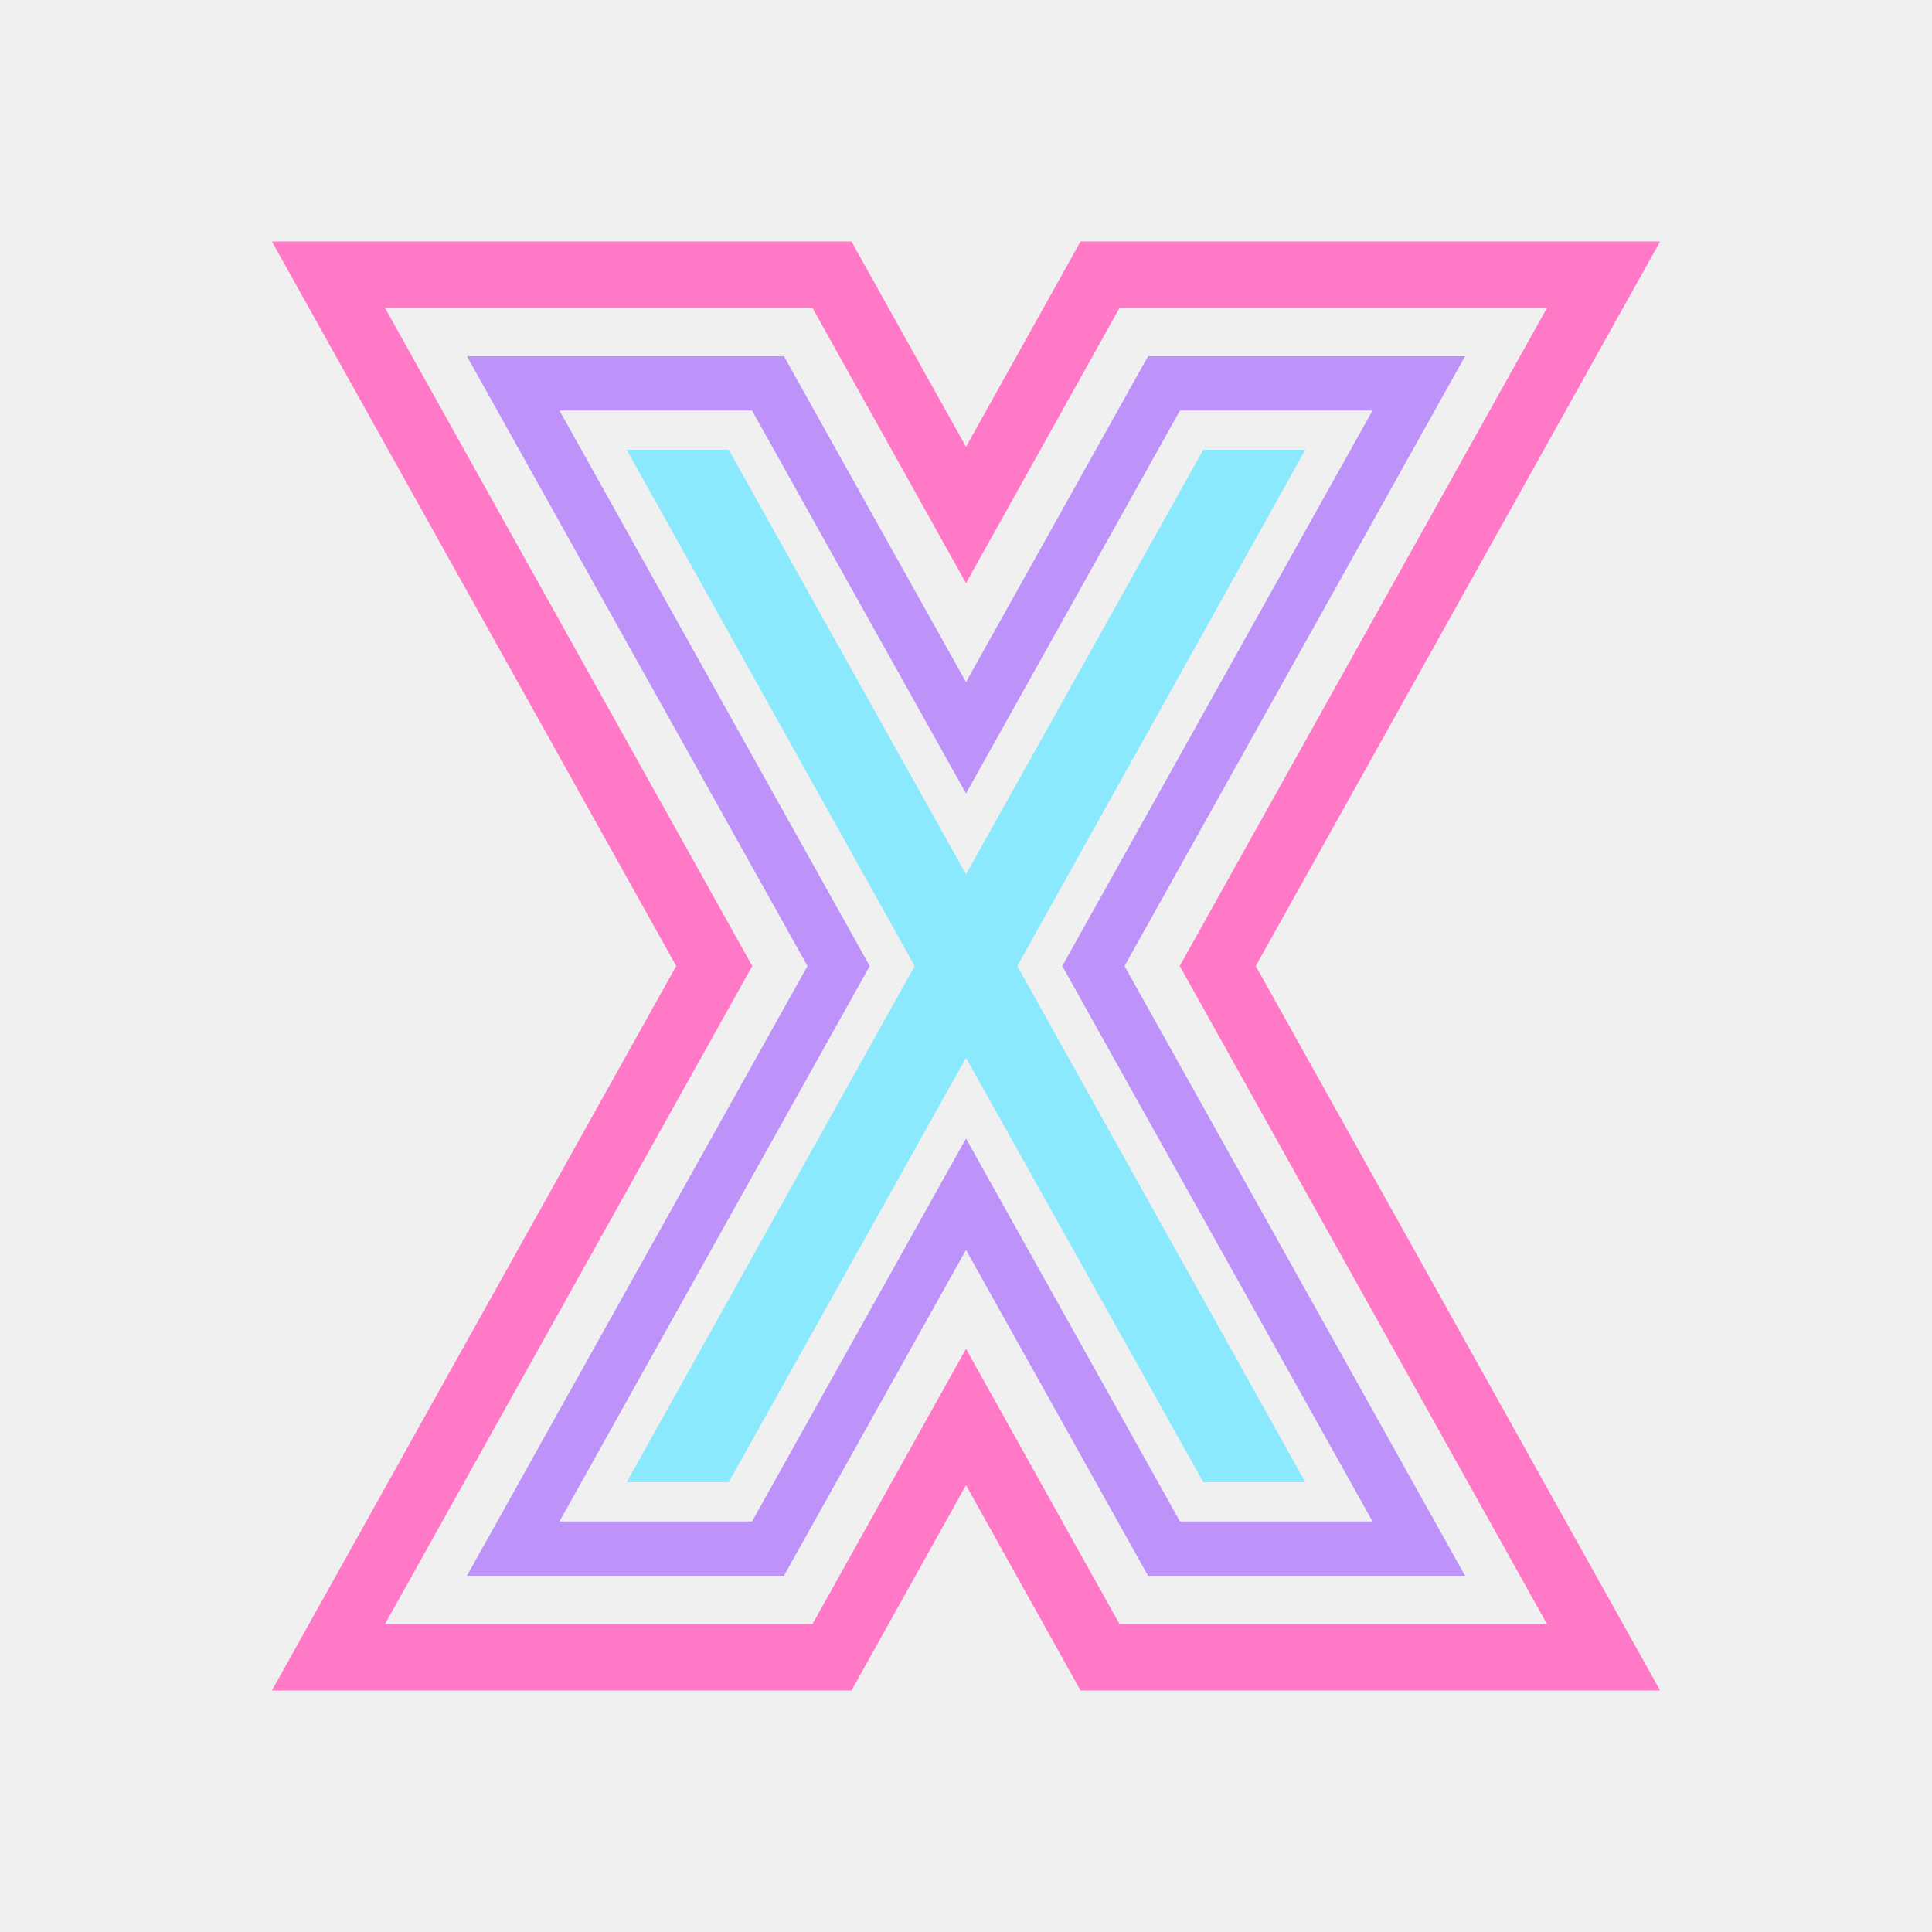
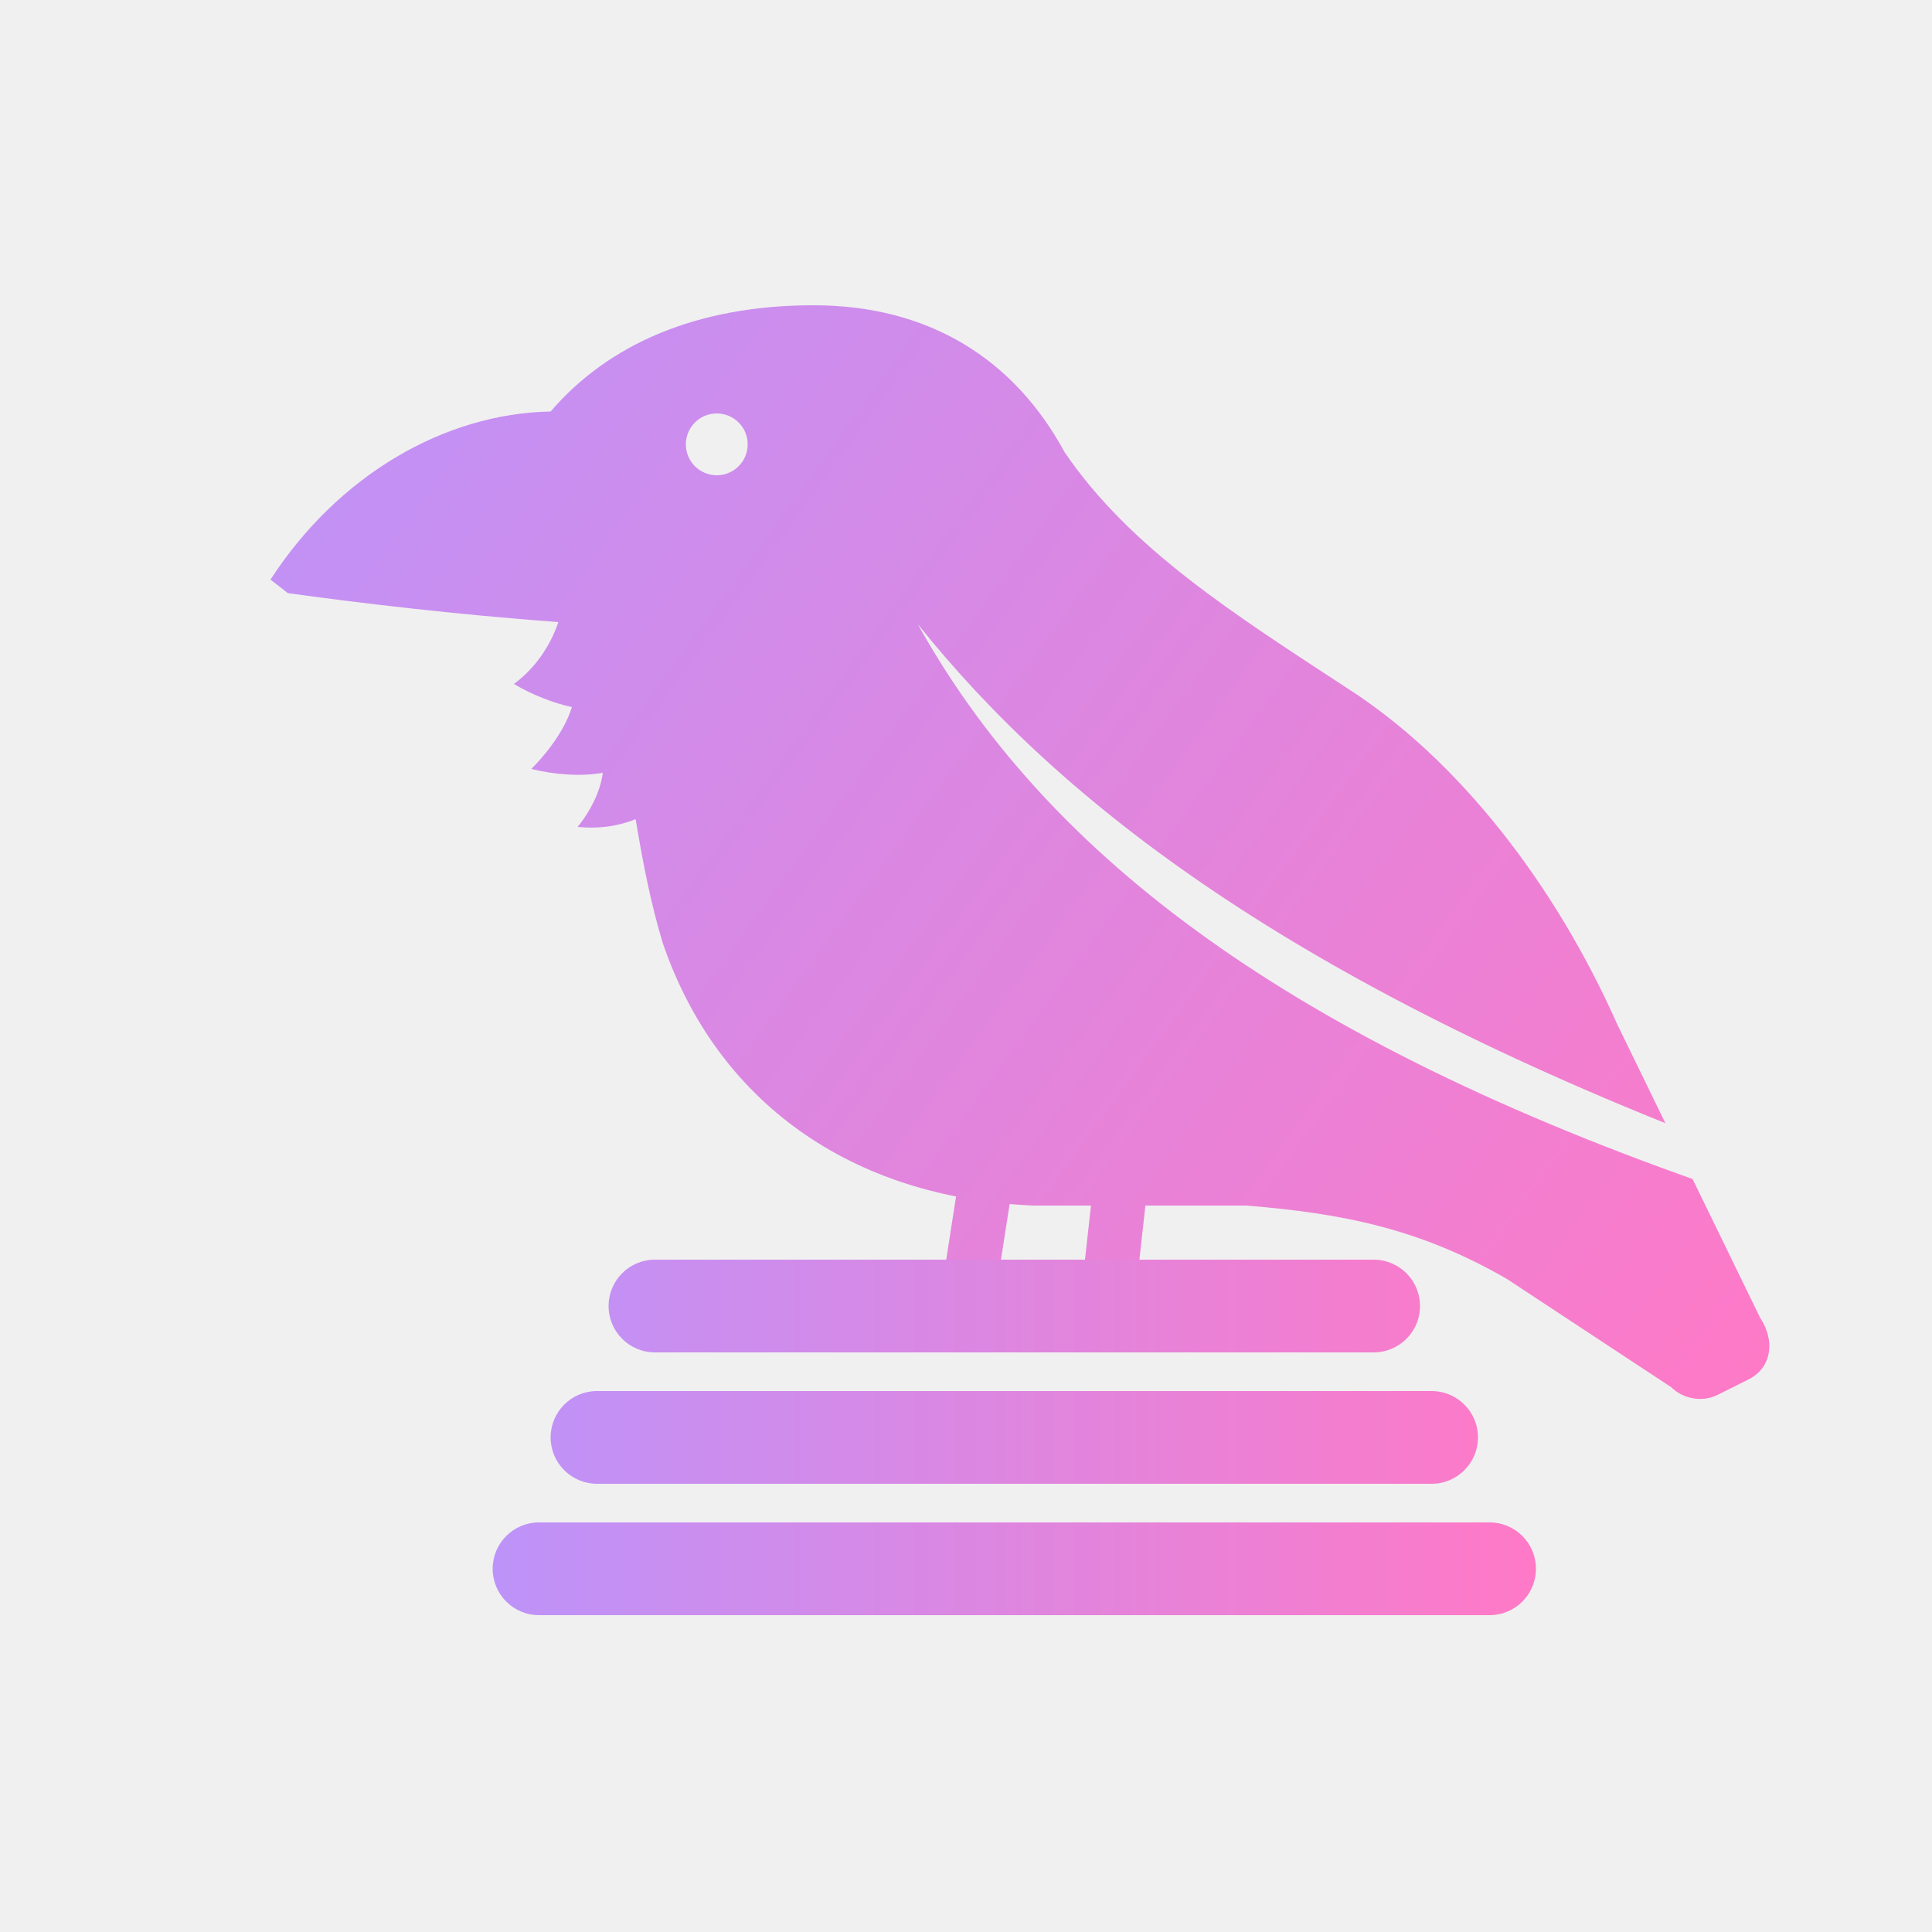
- <svg xmlns="http://www.w3.org/2000/svg" viewBox="0 0 32 32" width="32" height="32" role="img" aria-label="SlicerX">
-   <path fill="none" stroke="#ff79c6" stroke-width="1.1" stroke-linejoin="miter" d="M5.44 4.55L13.78 4.55L16 8.53L18.22 4.55L26.56 4.55L20.17 16L26.56 27.45L18.22 27.45L16 23.47L13.78 27.45L5.44 27.45L11.83 16z" />
-   <path fill="none" stroke="#bd93f9" stroke-width="0.9" stroke-linejoin="miter" d="M8.5 6.35L12.72 6.35L16 12.22L19.28 6.35L23.5 6.35L18.11 16L23.5 25.65L19.28 25.65L16 19.78L12.72 25.65L8.5 25.65L13.89 16z" />
-   <path fill="#8be9fd" d="M10.38 7.45L12.07 7.45L16 14.48L19.93 7.45L21.62 7.45L16.85 16L21.62 24.55L19.93 24.55L16 17.52L12.07 24.55L10.38 24.55L15.15 16z" />
+ <svg xmlns="http://www.w3.org/2000/svg" viewBox="0 0 100 100" width="100" height="100" role="img" aria-label="SlicerX">
+   <defs>
+     <linearGradient id="rb" gradientUnits="userSpaceOnUse" x1="15.5" y1="21" x2="93.4" y2="77.8">
+       <stop offset="0" stop-color="#bd93f9" />
+       <stop offset="1" stop-color="#ff79c6" />
+     </linearGradient>
+     <linearGradient id="rl" gradientUnits="userSpaceOnUse" x1="27" y1="0" x2="81" y2="0">
+       <stop offset="0" stop-color="#bd93f9" />
+       <stop offset="1" stop-color="#ff79c6" />
+     </linearGradient>
+     <mask id="rc" maskUnits="userSpaceOnUse" x="0" y="0" width="100" height="100">
+       <rect width="100" height="100" fill="#fff" />
+       <path d="M49 37.5C56.6 47 68.6 56 90.4 64.4L89.6 66.4C67.4 58.6 55.4 49 49 37.5z" fill="#000" />
+       <circle cx="38.6" cy="28.2" r="1.6" fill="#000" />
+     </mask>
+   </defs>
+   <g transform="translate(0 0) scale(1)">
+     <g transform="translate(-1.5 -5.2)">
+       <path d="M52.5 66.5L51.8 71M59.5 66.5L59 71" fill="none" stroke="url(#rb)" stroke-width="2.8" />
+       <rect x="33" y="70.4" width="42" height="4.8" rx="2.4" fill="url(#rl)" />
+       <rect x="30" y="77.2" width="48" height="4.8" rx="2.4" fill="url(#rl)" />
+       <rect x="27" y="84" width="54" height="4.8" rx="2.4" fill="url(#rl)" />
+       <path d="M15.5 35.2C19 29.8 24.5 26.6 30 26.5C33 23 37.6 21 43.6 21C49.6 21 54 23.8 56.6 28.6C60 33.6 65.4 37 71.2 40.8C77 44.5 82 51 85.2 58.2L92.6 73.4C93.4 74.6 93.2 76 92 76.6L90.4 77.4C89.6 77.8 88.6 77.6 88 77L79.5 71.4C75 68.8 71 68 66 67.6L55 67.6C45.5 67.2 38.6 62.2 35.8 54C35.2 52 34.8 50 34.4 47.6C33.4 48 32.4 48.1 31.4 48C32.2 47 32.6 46 32.7 45.2C31.6 45.4 30.2 45.3 29 45C30 44 30.8 42.8 31.1 41.8C30.2 41.6 29.1 41.2 28.1 40.6C29.2 39.8 30 38.6 30.4 37.4C25 37 20 36.4 16.4 35.9z" fill="url(#rb)" mask="url(#rc)" />
+     </g>
+   </g>
</svg>
